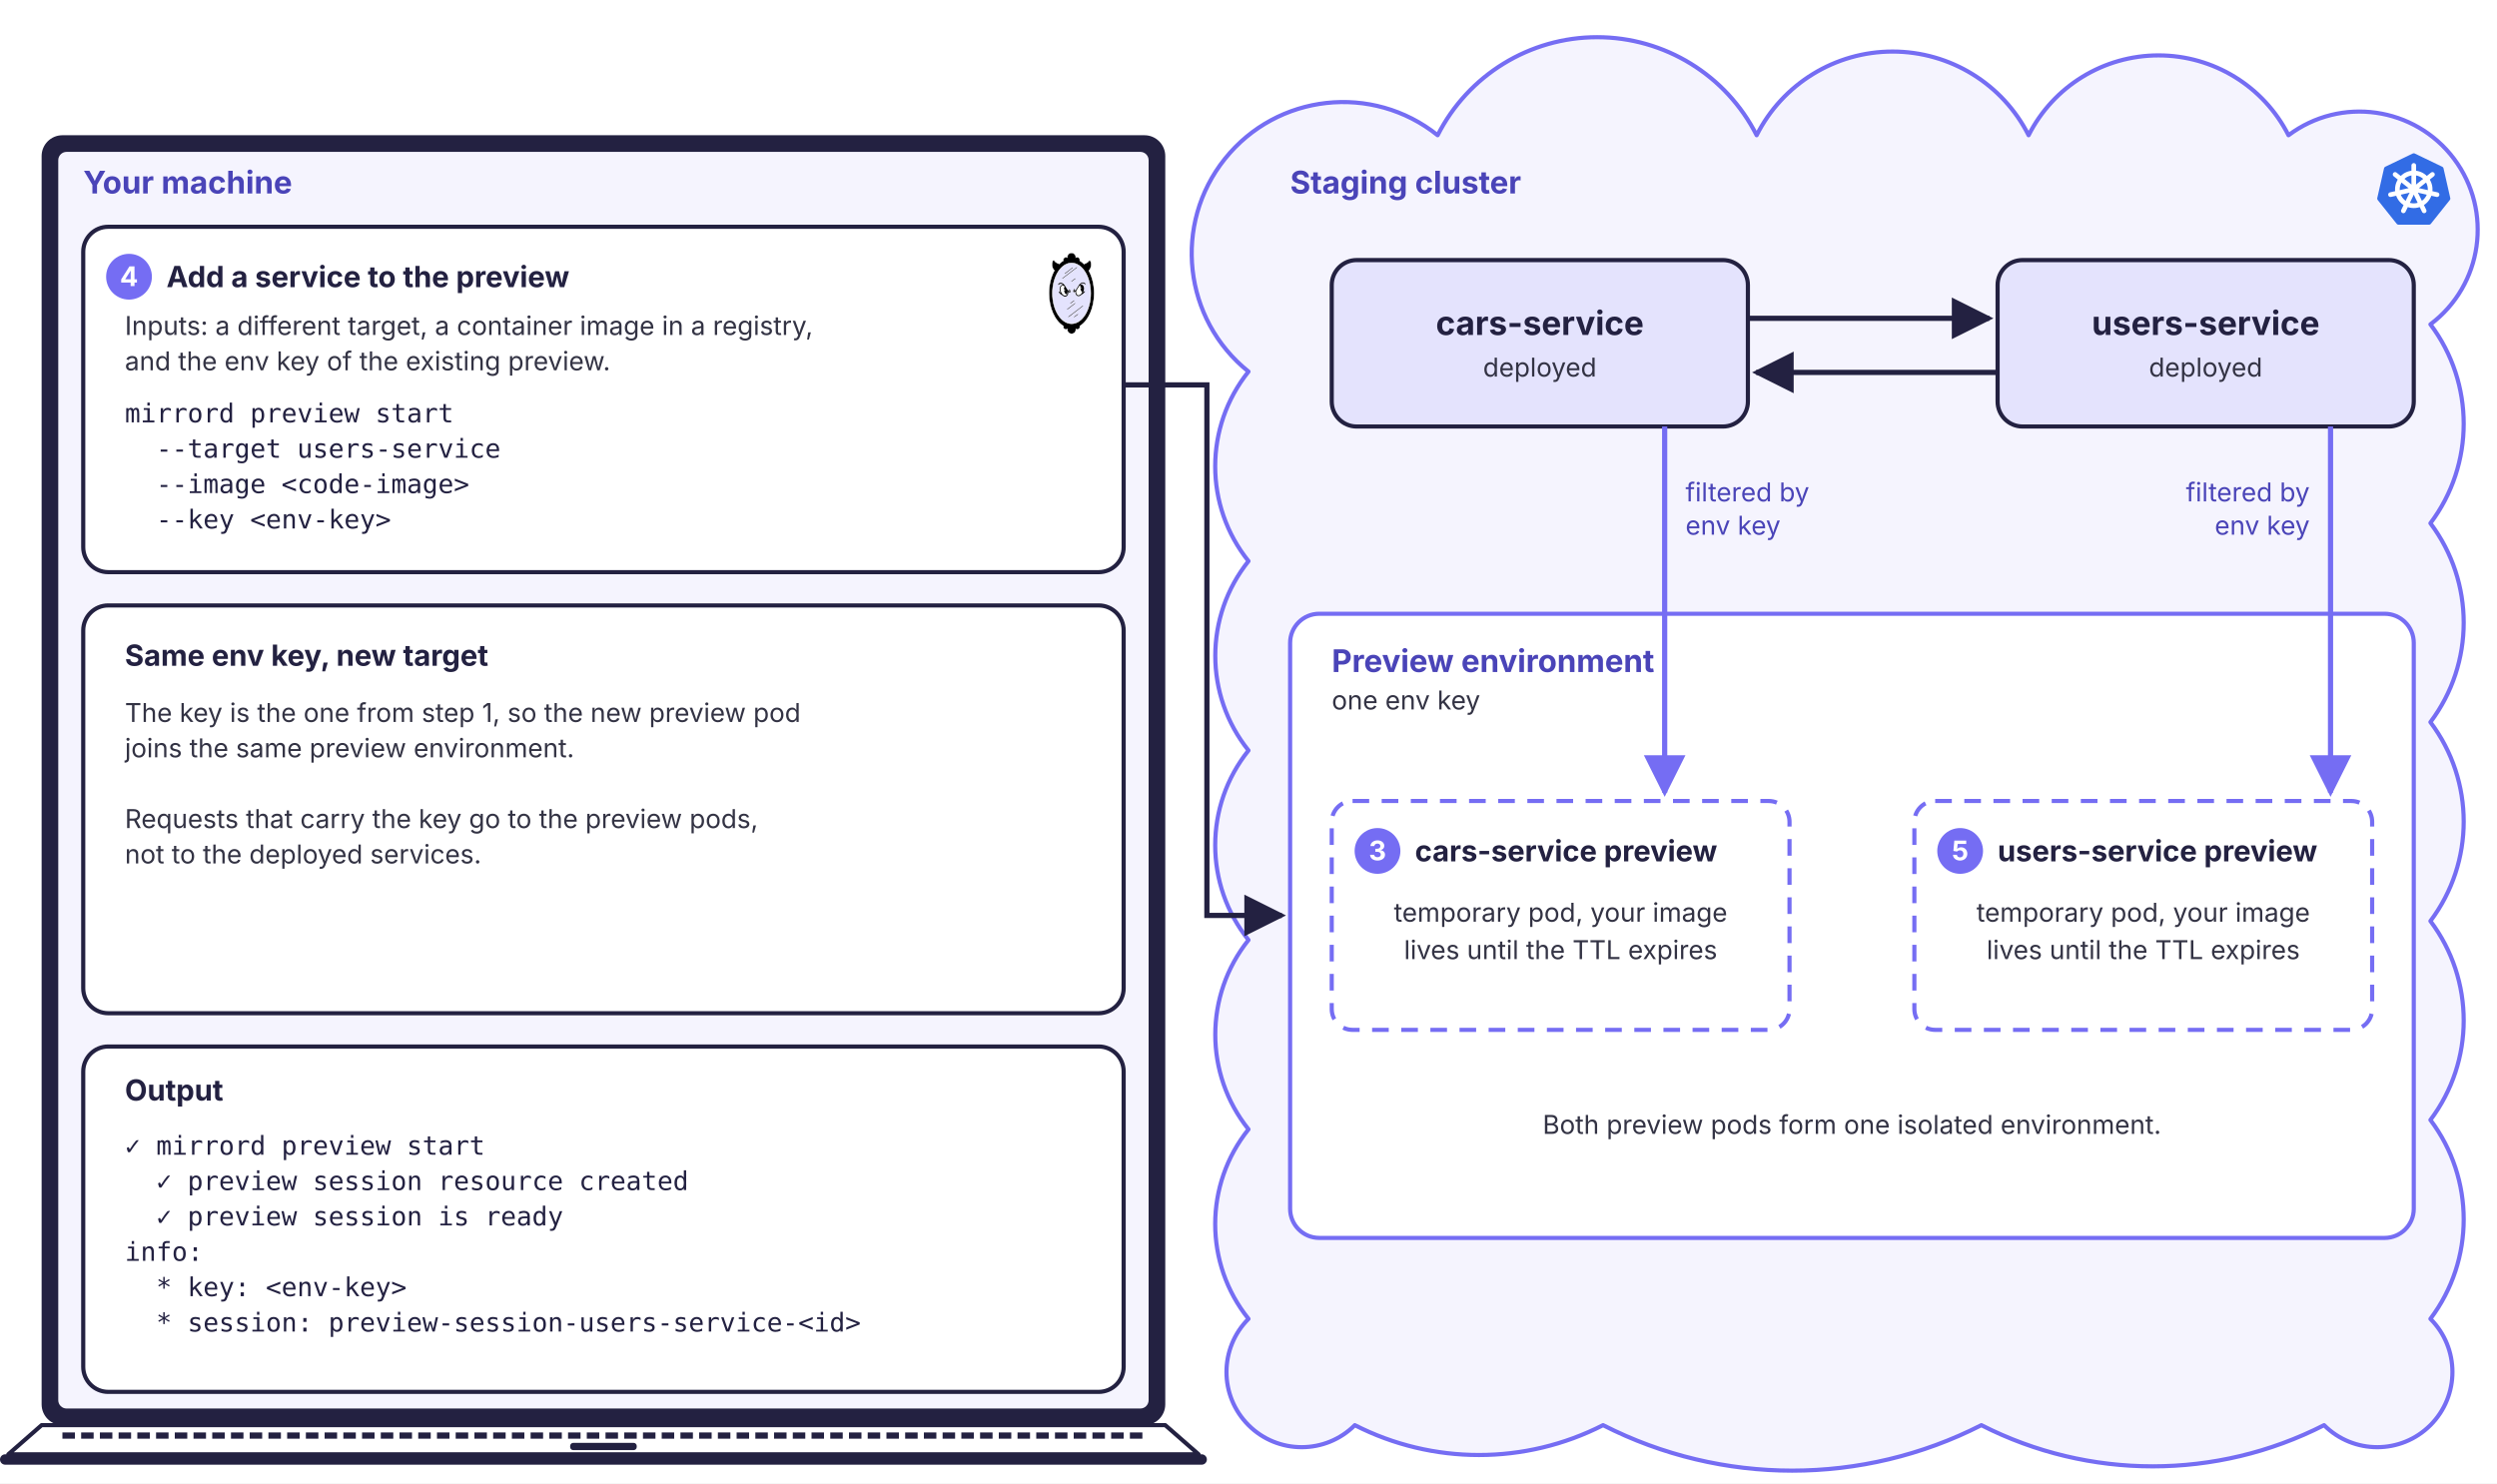
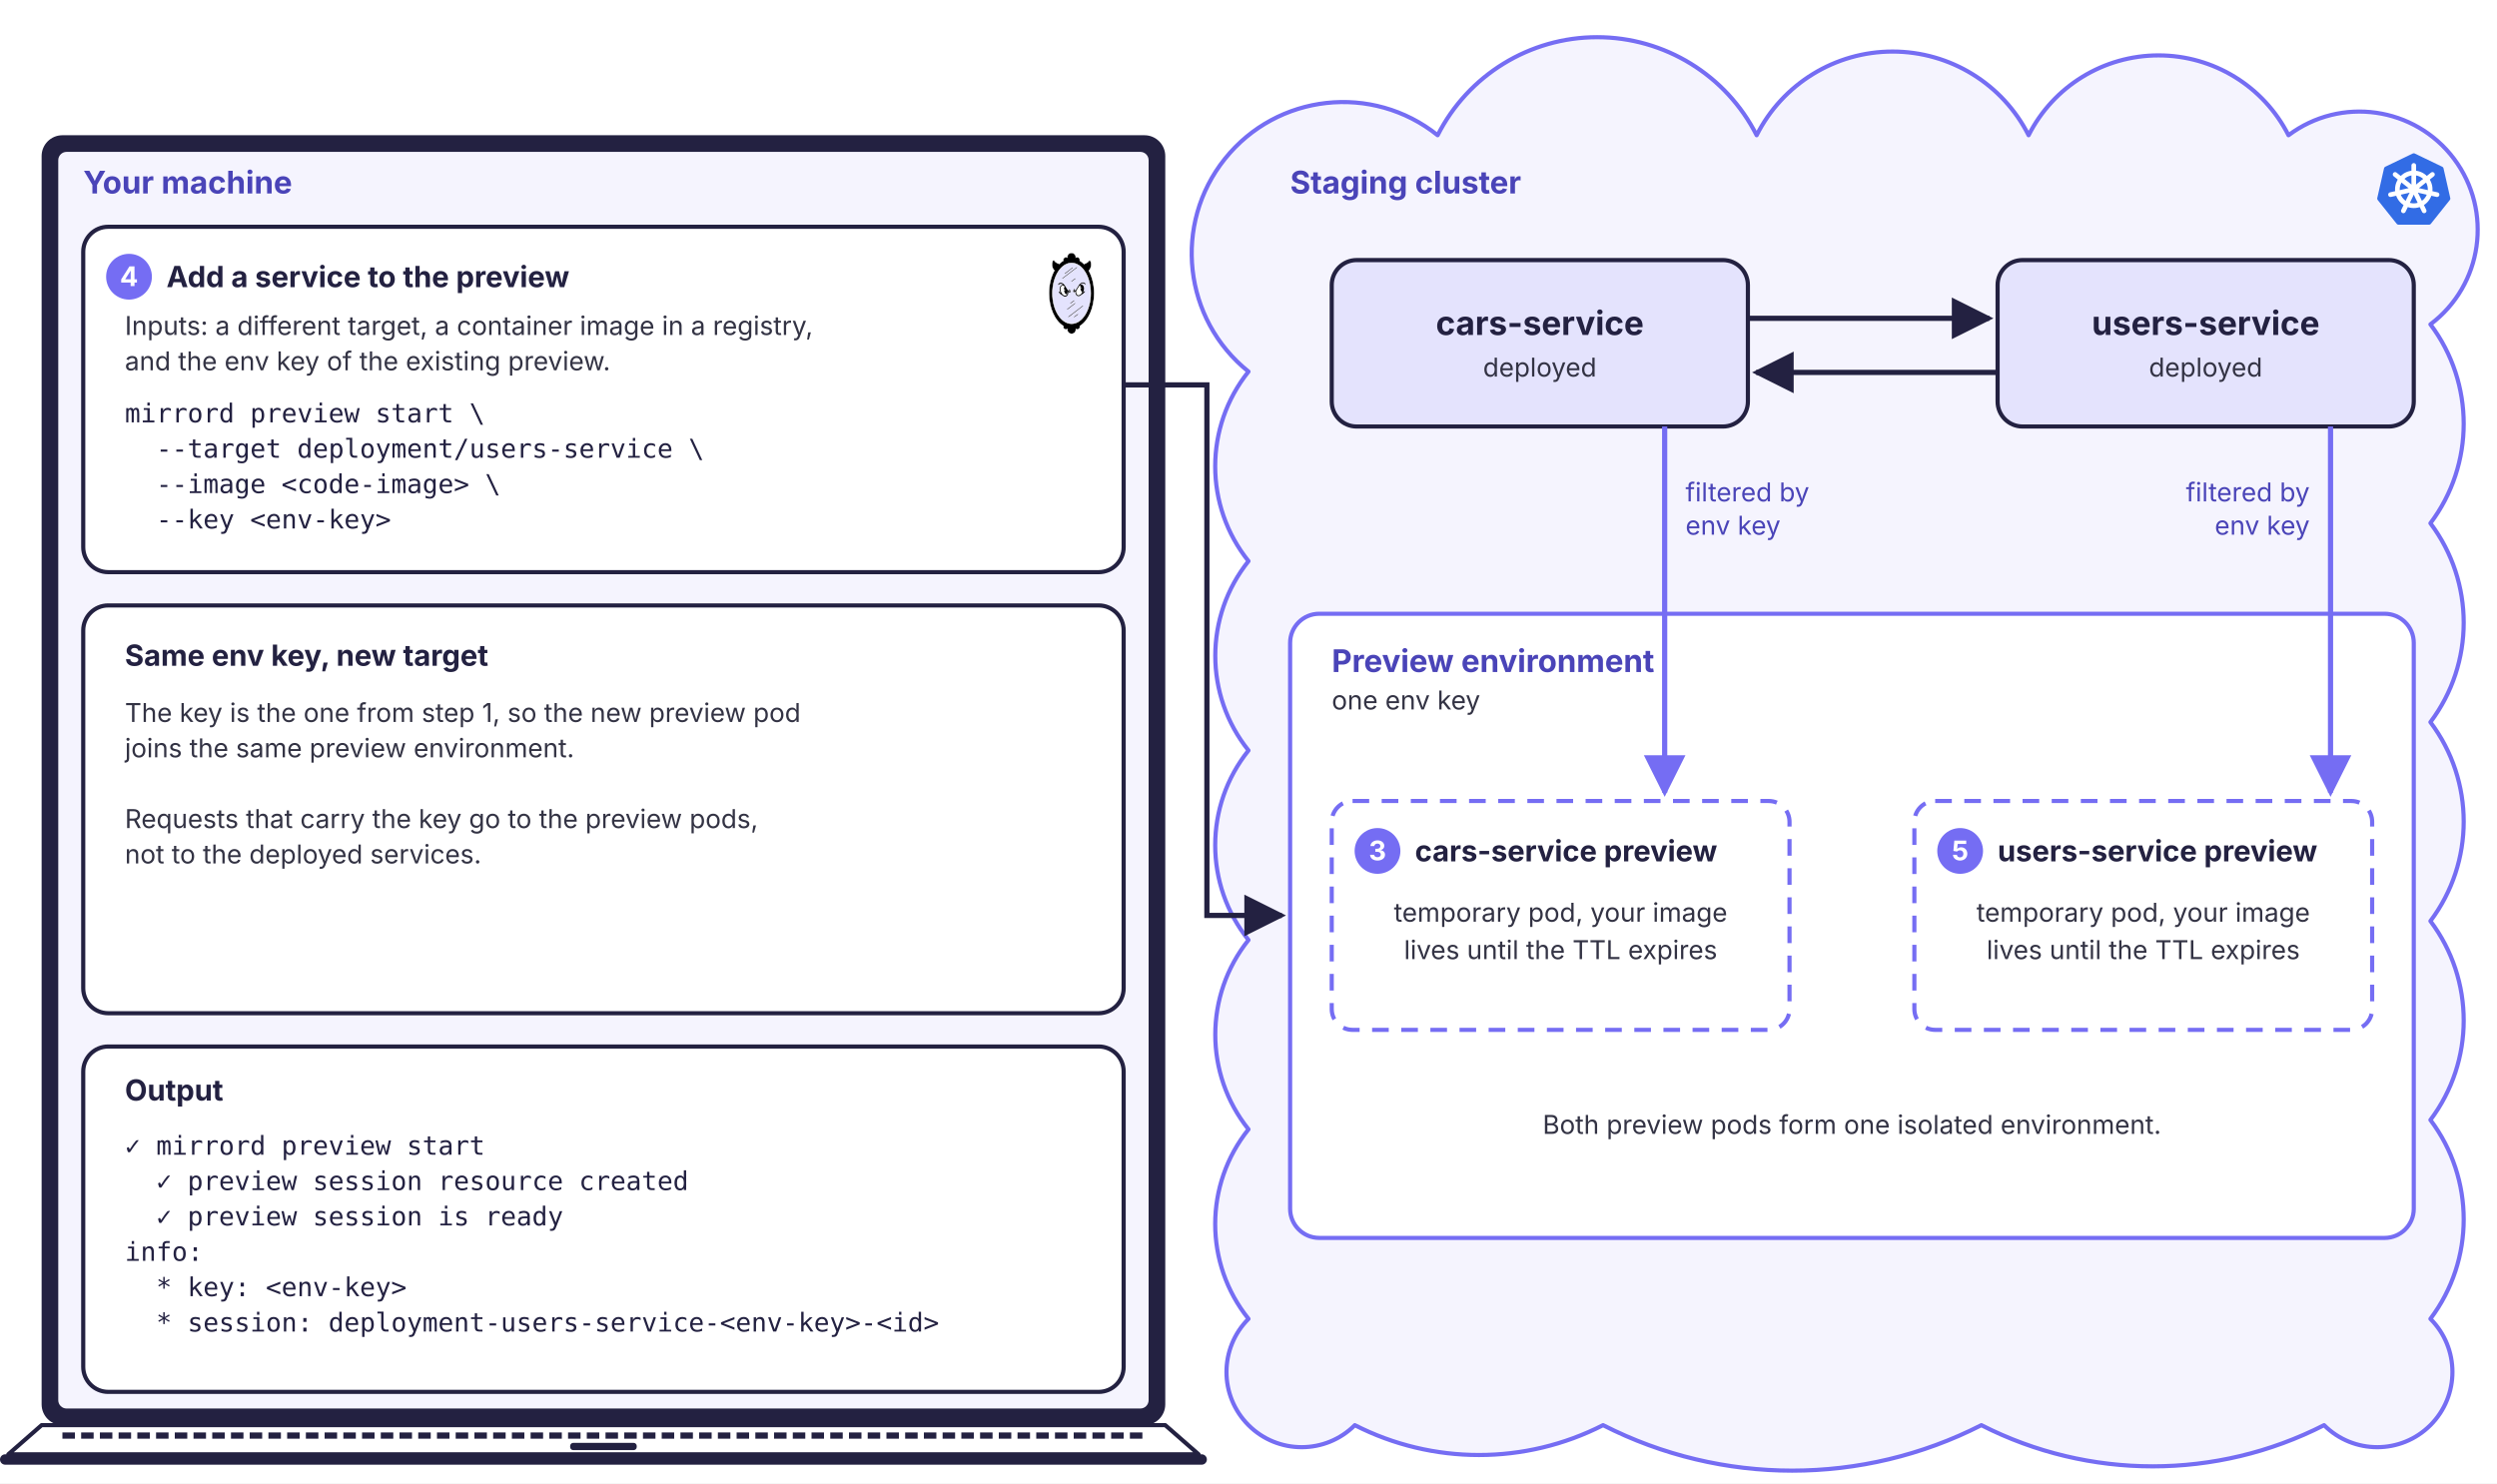
<svg xmlns="http://www.w3.org/2000/svg" viewBox="0 -45 1200 713" width="1200" height="713" font-family="Inter, Helvetica, Arial, sans-serif" role="img" aria-labelledby="t d">
  <defs>
    <marker id="arrow" viewBox="0 0 10 10" refX="9" refY="5" markerWidth="8" markerHeight="8" orient="auto-start-reverse">
      <path d="M0 0 L10 5 L0 10 z" fill="#232141" />
    </marker>
    <marker id="arrow-purple" viewBox="0 0 10 10" refX="9" refY="5" markerWidth="8" markerHeight="8" orient="auto-start-reverse">
      <path d="M0 0 L10 5 L0 10 z" fill="#756DF3" />
    </marker>
    <symbol id="k8s" viewBox="0 0 32 32">
      <polygon points="16.00,1.60 27.73,7.25 30.62,19.94 22.51,30.11 9.49,30.11 1.38,19.94 4.27,7.25" fill="#326CE5" stroke="#326CE5" stroke-width="2" stroke-linejoin="round" />
      <g fill="none" stroke="#ffffff" stroke-width="2" stroke-linecap="round">
        <circle cx="16" cy="16" r="7" />
        <line x1="16.00" y1="13.40" x2="16.00" y2="5.80" />
        <line x1="18.03" y1="14.38" x2="23.97" y2="9.64" />
        <line x1="18.53" y1="16.58" x2="25.94" y2="18.27" />
        <line x1="17.13" y1="18.34" x2="20.43" y2="25.19" />
        <line x1="14.87" y1="18.34" x2="11.57" y2="25.19" />
        <line x1="13.47" y1="16.58" x2="6.06" y2="18.27" />
        <line x1="13.97" y1="14.38" x2="8.03" y2="9.64" />
      </g>
      <circle cx="16" cy="16" r="2.4" fill="#ffffff" />
    </symbol>
    <symbol id="mirrord" viewBox="97 61 391 696">
      <path fill="#ffffff" d="M255.6,387c4.1,19.1-0.9,36.1-12,40.5c-8.2,3.2-17.8,0-26.5-8.2c-0.3-0.6-0.9-0.9-1.5-1.2c0,0,0,0-0.3-0.3 c-5.5-5.6-10.5-13.2-14-22c-4.7-11.5-6.1-23.2-4.4-33.5c1.8-9.4,6.1-16.1,12.8-18.8c5.5-2.3,12.5-1.5,19.3,2.6 c1.5,2.3,2.6,4.4,3.8,6.2c-4.1,2.6-6.4,10.3-6.4,20.3l3.2,1.8l11.1,6.5l-12.5,1.5h-0.9c0.3,1.2,0.3,2.3,0.6,3.5 c3.2,17.9,12,31.1,19,29.7c6.4-1.2,9.6-14.4,7.6-30.2C255.3,386.4,255.6,386.7,255.6,387z" />
      <path fill="#ffffff" d="M384,398.4c-3.2,6.8-7.3,12.3-12,17c0,0,0,0-0.3,0c-0.6,0.3-0.9,0.9-1.2,1.2c-8.7,7.9-18.4,11.5-26.5,8.2 c-11.1-4.7-16-21.4-12-40.5c1.5-1.8,3.2-3.8,4.7-5.6c5-6.5,9-13.2,12.8-20l1.2-2.1c1.2-1.8,2-3.8,3.2-5.6c1.2-2.1,2.6-4.4,4.4-7 c3.5-2.1,6.7-3.2,9.9-3.8c-2,4.7-2.3,10.3-2.3,15.3l3.2,1.8l11.1,6.5l-12.5,1.5h-0.9c0.3,1.2,0.3,2.3,0.6,3.8 C370.5,384.6,377.5,397,384,398.4z" />
      <path fill="#E4E3FD" d="M405,391.7c-1.5-1.2-3.8-0.9-5,0.6c-3.2,4.1-7,7.9-11.1,11.5c1.2-2.3,2.6-5,3.5-7.6 c5.3-12.6,6.7-25.8,4.7-37.3c-2.3-12-8.2-20.6-16.9-24.1c-4.1-1.8-8.8-2.1-13.7-1.2c4.4-4.4,10.2-8.5,17.5-10 c8.2-1.5,16.6,1.5,20.4,7.3c1.2,1.5,3.2,2.1,5,0.9c1.5-1.2,2-3.2,0.9-4.7c-5.5-8.2-16.6-12.3-27.4-10c-11.1,2.1-19.3,9.7-24.2,15.6 c-2,2.3-3.8,5-5.5,7.3c-2,2.9-3.5,5.6-5,8.2c-1.2,2.1-2.3,3.8-3.2,5.6l-1.2,2.1c-3.8,6.5-7.6,13.2-12.3,19.1 c-5.8,7.6-11.7,12.9-18.4,16.7c0.6-5,2-9.7,4.4-14.1c0.9-1.8,0.3-3.8-1.5-4.7c-1.7-0.9-3.8-0.3-4.7,1.5c-2.9,5.6-4.7,11.5-5.3,17.6 c0,0.9-0.3,3.5,1.5,5.6c1.2,1.2,2.3,1.8,4.1,1.8c1.5,0,2.9-0.3,4.4-1.5c2.6-1.5,5.3-3.2,7.9-5.3c-1.7,18.5,5,34.1,17.5,39.3 c2.9,1.2,5.8,1.8,8.8,1.8c8.5,0,17.5-4.4,25.4-12c11.4-6.2,21.6-14.4,29.5-24.7C406.7,395.2,406.4,392.8,405,391.7z M292.1,149.1 c90.1,0,163.6,116.6,163.6,259.6s-73.5,259.6-163.6,259.6c-90.4,0-163.6-116.6-163.6-259.6S201.9,149.1,292.1,149.1z M389.5,517.3 c0.9-0.6,0.9-1.8,0.3-2.3c-0.6-0.9-1.8-0.9-2.3-0.3l-122.5,93.7c-0.9,0.6-0.9,1.8-0.3,2.3c0.3,0.3,0.9,0.6,1.5,0.6 c0.3,0,0.9,0,1.2-0.3L389.5,517.3z M346.9,589c0.9-0.6,0.9-1.8,0.3-2.3c-0.6-0.9-1.8-0.9-2.3-0.3l-31.2,23.2 c-0.9,0.6-0.9,1.8-0.3,2.3c0.3,0.6,0.9,0.9,1.5,0.9c0.3,0,0.6-0.3,0.9-0.3L346.9,589z M338.2,189.1c0.9-0.6,0.9-1.8,0.3-2.3 c-0.6-0.9-1.8-0.9-2.3-0.3l-122.5,93.4c-0.9,0.6-0.9,1.8-0.3,2.3c0.3,0.3,0.9,0.6,1.5,0.6c0.3,0,0.9,0,0.9-0.3L338.2,189.1z M324.4,284.5c0.9-0.6,0.9-1.8,0.3-2.3c-0.6-0.9-1.7-0.9-2.3-0.3l-31.2,22.9c-0.9,0.6-0.9,1.8-0.3,2.3c0.3,0.6,0.9,0.6,1.5,0.6 c0.3,0,0.6,0,0.9-0.3L324.4,284.5z M322.7,495.9c0.9-0.6,0.9-1.8,0.3-2.3c-0.6-0.9-1.8-0.9-2.3-0.3l-66.2,50.8 c-0.9,0.6-0.9,1.8-0.3,2.3c0.3,0.3,0.9,0.6,1.5,0.6c0.3,0,0.6,0,0.9-0.3L322.7,495.9z M314.8,472.4c0.9-0.6,0.9-1.8,0.3-2.3 c-0.6-0.9-1.8-0.9-2.3-0.3L281.6,493c-0.9,0.6-0.9,1.8-0.3,2.3c0.3,0.6,0.9,0.9,1.5,0.9c0.3,0,0.9-0.3,0.9-0.3L314.8,472.4z M302.3,190.5c0.9-0.6,0.9-1.8,0.3-2.3c-0.6-0.9-1.7-0.9-2.3-0.3L234,239c-0.9,0.6-0.9,1.8-0.3,2.3c0.3,0.3,0.9,0.6,1.5,0.6 c0.3,0,0.9,0,1.2-0.3L302.3,190.5z M280.1,399.6c1.8-2.1,1.5-4.7,1.5-5.6c-0.6-6.2-2.3-12.3-5-17.9c-0.9-1.8-2.9-2.3-4.7-1.5 c-1.8,0.9-2.3,2.9-1.5,4.7c2.3,4.4,3.8,9.4,4.4,14.1c-6.4-3.8-12.5-9.4-18.4-16.7c-4.7-6.2-8.8-12.9-12.3-19.1l-1.5-2.3 c-1.2-1.8-2-3.8-3.2-5.6c-1.5-2.3-2.9-5.3-5-8.2c0,0,0,0,0-0.3c-1.5-2.3-3.5-5-5.5-7.3c-5-5.9-13.1-13.2-24.2-15.6 c-10.8-2.1-21.9,2.1-27.4,10c-1.2,1.5-0.6,3.8,0.9,4.7c1.5,1.2,3.8,0.6,4.7-0.9c4.1-5.9,12.5-8.8,20.4-7.3 c7.3,1.5,13.1,5.9,17.5,10c-4.7-0.9-9.3-0.3-13.7,1.2c-8.8,3.5-14.6,12-16.9,24.1c-2,11.5-0.3,24.7,4.7,37.3 c1.2,2.6,2.3,5.3,3.5,7.6c-4.1-3.5-7.9-7.3-11.1-11.5c-1.2-1.5-3.5-1.8-5-0.6c-1.5,1.2-1.8,3.5-0.6,5c8.2,10,18.4,18.5,29.5,24.7 c7.9,7.6,16.9,11.7,25.7,11.7c2.9,0,6.1-0.6,8.8-1.8c12.5-5.3,19-20.6,17.5-39.3c2.6,2.1,5,3.8,7.9,5.3c1.5,0.9,2.9,1.2,4.4,1.2 C277.8,401.4,279.2,400.8,280.1,399.6z" />
      <path d="M439.4,215.2c29.5,54,45.5,122.4,45.5,193.8c0,123.6-49,234.9-122.8,279.2c0.6,2.1,1.2,4.4,1.2,6.8 c0,12.3-10.2,22.6-22.5,22.6c-4.4,0-8.8-1.2-12.3-3.5c0.3,1.2,0.3,2.6,0.3,3.8c0,20.3-16.3,36.7-36.5,36.7s-36.5-16.4-36.5-36.7 c0-1.2,0-2.6,0.3-3.8c-3.5,2.3-7.9,3.5-12.3,3.5c-12.3,0-22.5-10-22.5-22.6c0-2.3,0.3-4.7,1.2-6.8C148.6,643.6,99.3,532.3,99.3,409 c0-71.9,16.3-140.9,46.4-195.3c-1.5-0.9-2.3-2.1-3.5-3.2c-9.9-11.2-15.5-26.4-16.9-42.6c-0.6-11.5,0.9-23.2,5-33.8 c0.6-1.8,2.6-6.8,7.6-7.3c5.3-0.6,8.5,3.8,11.4,7.9c1.2,1.5,2.3,2.9,2.9,3.8c5.5,5.3,12.5,9.7,21.6,13.8c4.4,2.1,9,3.8,13.4,5.3 c11.1-11.2,22.8-20.6,35-27.9c-0.6-2.3-1.2-4.4-1.2-6.8c0-12.3,10.2-22.6,22.5-22.6c4.4,0,8.8,1.2,12.3,3.5c0-1.2-0.3-2.6-0.3-3.8 c0-20.3,16.3-36.7,36.5-36.7c20.1,0,36.5,16.4,36.5,36.7c0,1.2,0,2.6-0.3,3.8c3.5-2.3,7.9-3.5,12.3-3.5c12.5,0,22.5,10.3,22.5,22.6 c0,2.3-0.3,4.7-1.2,6.8c12.5,7.6,24.8,17.3,36.2,29.1c4.7-1.5,9-3.2,13.7-5.3c9-4.1,16-8.5,21.6-13.8c0.9-0.9,2-2.3,2.9-3.8 c2.9-4.1,6.1-8.5,11.4-7.9c5,0.6,7,5.6,7.6,7.3c4.1,10.6,5.5,22.3,4.7,33.8c-1.2,15.9-7,31.4-16.9,42.6 C442.3,212.6,441.1,214,439.4,215.2z M455.7,409c0-143.3-73.5-259.6-163.6-259.6c-90.4,0-163.6,116.6-163.6,259.6 c0,143,73.5,259.6,163.6,259.6C382.5,668.6,455.7,552,455.7,409z" />
      <path fill="#ffffff" d="M292.4,756.6c-21.2,0-38.5-17.4-38.5-38.7c0-0.1,0-0.2,0-0.3c-3,1.3-6.5,2-10,2c-13.5,0-24.5-11-24.5-24.6 c0-2.2,0.2-4.2,0.7-5.9c-36.1-22.2-66.8-60.3-88.9-110.2C109,528.5,97.3,469.7,97.3,409c0-71.5,16.3-140.6,45.8-194.7 c-0.6-0.5-1.1-1-1.5-1.5c-0.3-0.3-0.5-0.6-0.8-0.8l-0.1-0.1c-9.7-10.9-15.9-26.4-17.4-43.7c-0.6-12.5,1.1-24.4,5.1-34.7 c0.8-2.3,3.2-7.9,9.2-8.6c6.5-0.7,10.4,4.7,13.2,8.7c1.1,1.4,2.2,2.8,2.9,3.7c5.3,5,11.9,9.2,20.9,13.3c3.5,1.7,7.6,3.3,12.1,4.8 c10.7-10.7,21.9-19.6,33.2-26.5c-0.5-1.9-0.9-3.7-0.9-5.8c0-13.3,11.2-24.6,24.5-24.6c3.5,0,6.9,0.7,10,2c0-0.1,0-0.2,0-0.3 c0-21.3,17.3-38.7,38.5-38.7c21.2,0,38.5,17.4,38.5,38.7c0,0.1,0,0.2,0,0.3c3-1.3,6.5-2,10-2c13.5,0,24.5,11,24.5,24.6 c0,2.2-0.2,4.2-0.7,5.9c12.2,7.6,23.8,16.9,34.3,27.6c3.7-1.2,7.6-2.7,12.3-4.8c9-4.1,15.7-8.4,21-13.4c0.7-0.7,1.8-2,2.6-3.4 l0.1-0.1c2.8-4,6.7-9.5,13.2-8.8c6,0.7,8.5,6.3,9.3,8.7c4,10.4,5.7,22.4,4.8,34.5c-1.2,16.6-7.5,32.4-17.2,43.5c-0.4,1-1.3,2-2.4,3 c29,53.9,44.9,122.4,44.9,193.3c0,60.9-11.7,119.7-33.9,170.2c-22,49.9-52.6,87.9-88.6,110c0.5,1.9,0.8,3.8,0.8,5.8 c0,13.3-11.2,24.6-24.5,24.6c-3.5,0-6.9-0.7-10-2c0,0.1,0,0.2,0,0.3C330.8,739.2,313.6,756.6,292.4,756.6z M259.4,709.5l-1.2,5 c-0.2,0.9-0.2,2.3-0.2,3.3c0,19.1,15.5,34.7,34.5,34.7s34.5-15.6,34.5-34.7c0-1.1,0-2.4-0.2-3.3l-1.2-5l4.3,2.9 c3.1,2.1,7,3.2,11.1,3.2c11.1,0,20.5-9.4,20.5-20.6c0-2.1-0.5-4.2-1.1-6.2l-0.4-1.5l1.3-0.8c72.9-43.8,121.8-155.3,121.8-277.5 c0-70.8-16.1-139.3-45.3-192.8l-0.9-1.6l1.5-1c1.6-1.1,2.3-2.2,2.4-2.5l0.1-0.4l0.3-0.3c9.3-10.4,15.2-25.5,16.4-41.4 c0.9-11.6-0.7-22.9-4.5-32.9c-0.6-1.7-2.3-5.6-6-6.1c-3.8-0.4-6.3,2.6-9.5,7c-0.9,1.5-2.1,3-3.2,4.1c-5.7,5.4-12.7,9.9-22.2,14.2 c-5.4,2.4-9.7,4-13.9,5.4l-1.2,0.4l-0.9-0.9c-10.9-11.3-23-21-35.8-28.8l-1.5-0.9l0.7-1.6c0.7-1.6,1-3.5,1-6 c0-11.4-9.2-20.6-20.5-20.6c-4.1,0-8.1,1.1-11.1,3.2l-4.3,2.9l1.2-5c0.2-0.9,0.2-2.3,0.2-3.3c0-19.1-15.5-34.7-34.5-34.7 c-19,0-34.5,15.6-34.5,34.7c0,0.5,0.1,1.1,0.1,1.7c0.1,0.7,0.2,1.4,0.2,2.1v3.8l-3.1-2.1c-3.1-2.1-7-3.2-11.1-3.2 c-11.1,0-20.5,9.4-20.5,20.6c0,1.9,0.4,3.6,0.9,5.6l0.5,2.1l-1.3,0.8c-11.8,7.1-23.5,16.4-34.6,27.6l-0.9,0.9l-1.2-0.4 c-5.1-1.7-9.7-3.5-13.6-5.4c-9.5-4.3-16.5-8.8-22.1-14.2l-0.2-0.2l-0.1-0.2c-0.5-0.8-1.7-2.2-2.8-3.6l-0.1-0.1 c-3.1-4.4-5.7-7.5-9.5-7.1c-3.7,0.4-5.4,4.3-5.9,6c-3.8,9.8-5.5,21.2-4.9,33c1.5,16.4,7.3,31.1,16.4,41.3c0.3,0.3,0.6,0.6,0.9,0.9 c0.7,0.8,1.4,1.5,2.2,2l1.6,1l-0.9,1.7c-29.7,53.8-46.1,122.8-46.1,194.3c0,121.9,49.2,233.4,122.4,277.5l1.5,0.9l-0.7,1.6 c-0.7,1.6-1,3.5-1,6c0,11.4,9.2,20.6,20.5,20.6c4.1,0,8.1-1.1,11.1-3.2L259.4,709.5z M292.1,670.6c-91.3,0-165.6-117.3-165.6-261.6 s74.3-261.6,165.6-261.6c91.3,0,165.6,117.3,165.6,261.6S383.4,670.6,292.1,670.6z M292.1,151.4c-89.1,0-161.6,115.5-161.6,257.6 c0,68.8,16.9,133.5,47.7,182.3c30.6,48.5,71,75.2,113.9,75.2c89.1,0,161.6-115.5,161.6-257.6C453.7,267,381.2,151.4,292.1,151.4z" />
      <path d="M344.9,586.3c0.9-0.6,1.7-0.3,2.3,0.3c0.6,0.9,0.3,1.8-0.3,2.3l-31.2,23.2c-0.3,0.3-0.6,0.3-0.9,0.3 c-0.6,0-1.2-0.3-1.5-0.9c-0.6-0.9-0.3-1.8,0.3-2.3L344.9,586.3z" />
      <path d="M372,415.5c4.4-4.4,8.5-10.3,12-17c-6.4-1.8-13.4-13.8-16.3-29.7c-0.3-1.2-0.6-2.3-0.6-3.8h0.9l12.5-1.5l-11.1-6.5 l-3.2-1.8c0-5,0.3-10.6,2.3-15.3c-3.2,0.6-6.7,1.8-9.9,3.8c-1.8,2.3-3.2,5-4.4,7c-1.2,2.1-2.3,3.8-3.2,5.6l-1.2,2.1 c-3.8,6.5-7.9,13.5-12.8,20c-1.5,2.1-3.2,3.8-4.7,5.6c-4.1,19.1,0.9,35.8,12,40.5c8.2,3.2,17.8-0.3,26.5-8.2 C370.8,416.3,371.4,415.8,372,415.5z M410.5,326.8c1.2,1.5,0.9,3.8-0.9,4.7c-1.5,1.2-3.8,0.9-5-0.9c-4.1-5.9-12.5-8.8-20.4-7.3 c-7.3,1.5-13.1,5.9-17.5,10c4.7-0.9,9.3-0.3,13.7,1.2c8.8,3.5,14.9,12,16.9,24.1c2,11.5,0.3,24.7-4.7,37.3 c-1.2,2.6-2.3,5.3-3.5,7.6c4.1-3.5,7.9-7.3,11.1-11.5c1.2-1.5,3.5-1.8,5-0.6c1.5,1.2,1.7,3.5,0.6,5c-8.2,10.3-18.4,18.5-29.5,24.7 c-7.9,7.6-16.9,12-25.4,12c-3.2,0-6.1-0.6-8.8-1.8c-12.5-5.3-19-20.6-17.5-39.3c-2.6,2.1-5.3,3.8-7.9,5.3c-1.5,0.9-3.2,1.5-4.4,1.5 c-1.5,0-2.9-0.6-4.1-1.8c-1.7-2.1-1.5-4.7-1.5-5.6c0.6-6.2,2.3-12,5.3-17.6c0.9-1.8,2.9-2.3,4.7-1.5c1.8,0.9,2.3,2.9,1.5,4.7 c-2.3,4.4-3.8,9.4-4.4,14.1c6.4-3.8,12.5-9.4,18.4-16.7c4.7-6.2,8.8-12.6,12.3-19.1l1.2-2.1c1.2-2.1,2.3-3.8,3.2-5.6 c1.5-2.3,2.9-5.3,5-8.2c1.8-2.3,3.5-5,5.5-7.3c5-5.9,13.4-13.2,24.2-15.6C393.9,314.5,405,318.6,410.5,326.8z" />
      <path d="M324.4,284.5l-31.5,23.2c-0.3,0.3-0.6,0.3-0.9,0.3c-0.6,0-1.2-0.3-1.5-0.6c-0.6-0.9-0.3-1.8,0.3-2.3l31.2-23.2 c0.9-0.6,1.7-0.3,2.3,0.3C325.6,282.7,325.3,283.9,324.4,284.5z" />
      <path d="M312.8,469.5c0.9-0.6,1.8-0.3,2.3,0.3c0.6,0.9,0.3,1.8-0.3,2.3l-31.2,23.2c-0.3,0.3-0.6,0.3-0.9,0.3 c-0.6,0-1.2-0.3-1.5-0.9c-0.6-0.9-0.3-1.8,0.3-2.3L312.8,469.5z" />
      <path d="M387.5,514.7c0.9-0.6,1.8-0.3,2.3,0.3c0.6,0.9,0.3,1.8-0.3,2.3L267,611c-0.3,0.3-0.6,0.3-1.2,0.3c-0.6,0-1.2-0.3-1.5-0.6 c-0.6-0.9-0.6-1.8,0.3-2.3L387.5,514.7z" />
      <path d="M320.7,493c0.9-0.6,1.8-0.3,2.3,0.3c0.6,0.9,0.6,1.8-0.3,2.3l-66.2,51.1c-0.3,0.3-0.6,0.3-0.9,0.3c-0.6,0-1.2-0.3-1.5-0.6 c-0.6-0.9-0.6-1.8,0.3-2.3L320.7,493z" />
      <path d="M300.2,187.9c0.9-0.6,1.7-0.3,2.3,0.3c0.6,0.9,0.6,1.8-0.3,2.3l-65.9,51.1c-0.3,0.3-0.6,0.3-1.2,0.3 c-0.6,0-0.9-0.3-1.5-0.6c-0.6-0.9-0.3-1.8,0.3-2.3L300.2,187.9z" />
      <path d="M213.6,279.8l122.5-93.7c0.6-0.6,1.8-0.3,2.3,0.3c0.6,0.9,0.3,1.8-0.3,2.3l-122.5,93.7c-0.3,0.3-0.6,0.3-0.9,0.3 c-0.6,0-1.2-0.3-1.5-0.6C212.7,281.6,212.7,280.4,213.6,279.8z" />
      <path d="M243.9,427.5c11.1-4.4,16-21.4,12-40.5c-0.3-0.3-0.6-0.6-0.9-0.9c2,15.9-1.2,29.1-7.6,30.2c-7.3,1.5-15.8-12-19-29.7 c-0.3-1.2-0.3-2.3-0.6-3.5h0.9l12.5-1.5l-11.1-6.5l-3.2-1.8c0-10,2.3-17.6,6.4-20.3c-1.2-2.1-2.3-4.1-3.8-6.2 c-7-4.1-13.7-5-19.3-2.6c-6.4,2.6-11.1,9.4-12.8,18.8c-1.8,10-0.3,22,4.4,33.5c3.5,8.8,8.5,16.4,14,22c0,0,0.3,0,0.3,0.3 c0.6,0.3,1.2,0.9,1.5,1.2C225.9,427.2,235.8,430.7,243.9,427.5z M204.9,319.1c11.1,2.1,19.3,9.7,24.2,15.6c2,2.3,3.8,5,5.5,7.3 c0,0,0,0,0,0.3c2,2.9,3.5,5.6,5,8.2c1.2,1.8,2,3.5,3.2,5.6l1.5,2.3c3.8,6.5,7.6,12.9,12.3,19.1c5.8,7.3,11.7,12.9,18.4,16.7 c-0.6-5-2-9.7-4.4-14.1c-0.9-1.8-0.3-3.8,1.5-4.7c1.8-0.9,3.8-0.3,4.7,1.5c2.9,5.6,4.7,11.5,5,17.9c0,0.9,0.3,3.5-1.5,5.6 c-1.2,1.2-2.6,1.8-4.1,1.8c-1.5,0-2.9-0.6-4.4-1.2c-2.6-1.5-5.3-3.2-7.9-5.3c1.7,18.5-5,34.1-17.5,39.3c-2.9,1.2-5.8,1.8-8.8,1.8 c-8.5,0-17.5-4.4-25.7-11.7c-11.4-6.2-21.6-14.7-29.5-24.7c-1.2-1.5-0.9-3.8,0.6-5c1.5-1.2,3.8-0.9,5,0.6c3.2,4.1,7,7.9,11.1,11.5 c-1.2-2.3-2.6-5-3.5-7.6c-5-12.6-6.7-25.8-4.7-37.3c2-12,8.2-20.6,16.9-24.1c4.1-1.8,8.8-2.1,13.7-1.2c-4.4-4.4-10.2-8.8-17.5-10 c-8.2-1.5-16.6,1.5-20.4,7.3c-1.2,1.5-3.2,2.1-4.7,0.9c-1.5-1.2-2-3.2-0.9-4.7C183,320.9,194.1,317.1,204.9,319.1z" />
    </symbol>
  </defs>
  <rect x="0" y="-45" width="1200" height="713" fill="#ffffff" />
  <rect x="20" y="20" width="540" height="620" rx="10" fill="#232141" />
  <rect x="28" y="28" width="524" height="604" rx="4" fill="#F5F4FE" />
  <path d="M20 640 H560 L576 654 H4 Z" fill="#ffffff" stroke="#232141" stroke-width="2" stroke-linejoin="round" />
  <line x1="30" y1="645" x2="550" y2="645" stroke="#232141" stroke-width="3" stroke-dasharray="6 3" />
  <rect x="274" y="648.5" width="32" height="3.5" rx="1.5" fill="#232141" />
  <rect x="0" y="654" width="580" height="5" rx="2.5" fill="#232141" />
  <text x="40" y="48" font-size="15" font-weight="700" fill="#4a44b8">Your machine</text>
  <rect x="40" y="64" width="500" height="166" rx="12" fill="#ffffff" stroke="#232141" stroke-width="2" />
  <use href="#mirrord" x="504" y="76" width="22" height="40" />
  <circle cx="62" cy="88" r="11" fill="#756DF3" />
  <text x="62" y="92.5" font-size="13" font-weight="700" fill="#ffffff" text-anchor="middle">4</text>
  <text x="80" y="93" font-size="14" font-weight="700" fill="#232141">Add a service to the preview</text>
  <text x="60" y="116" font-size="12.5" fill="#333344" xml:space="preserve">Inputs: a different target, a container image in a registry,</text>
  <text x="60" y="133" font-size="12.5" fill="#333344" xml:space="preserve">and the env key of the existing preview.</text>
-   <text x="60" y="158" font-size="12.5" font-family="Menlo, Consolas, monospace" fill="#232141" xml:space="preserve">mirrord preview start</text>
-   <text x="60" y="175" font-size="12.5" font-family="Menlo, Consolas, monospace" fill="#232141" xml:space="preserve">  --target users-service</text>
-   <text x="60" y="192" font-size="12.5" font-family="Menlo, Consolas, monospace" fill="#232141" xml:space="preserve">  --image &lt;code-image&gt;</text>
+   <text x="60" y="158" font-size="12.5" font-family="Menlo, Consolas, monospace" fill="#232141" xml:space="preserve">mirrord preview start \</text>
+   <text x="60" y="175" font-size="12.5" font-family="Menlo, Consolas, monospace" fill="#232141" xml:space="preserve">  --target deployment/users-service \</text>
+   <text x="60" y="192" font-size="12.5" font-family="Menlo, Consolas, monospace" fill="#232141" xml:space="preserve">  --image &lt;code-image&gt; \</text>
  <text x="60" y="209" font-size="12.5" font-family="Menlo, Consolas, monospace" fill="#232141" xml:space="preserve">  --key &lt;env-key&gt;</text>
  <rect x="40" y="246" width="500" height="196" rx="12" fill="#ffffff" stroke="#232141" stroke-width="2" />
  <text x="60" y="275" font-size="14" font-weight="700" fill="#232141">Same env key, new target</text>
  <text x="60" y="302" font-size="12.5" fill="#333344" xml:space="preserve">The key is the one from step 1, so the new preview pod</text>
  <text x="60" y="319" font-size="12.5" fill="#333344" xml:space="preserve">joins the same preview environment.</text>
  <text x="60" y="336" font-size="12.5" fill="#333344" xml:space="preserve" />
  <text x="60" y="353" font-size="12.5" fill="#333344" xml:space="preserve">Requests that carry the key go to the preview pods,</text>
  <text x="60" y="370" font-size="12.5" fill="#333344" xml:space="preserve">not to the deployed services.</text>
  <rect x="40" y="458" width="500" height="166" rx="12" fill="#ffffff" stroke="#232141" stroke-width="2" />
  <text x="60" y="484" font-size="14" font-weight="700" fill="#232141">Output</text>
  <text x="60" y="510" font-size="12.5" font-family="Menlo, Consolas, monospace" fill="#232141" xml:space="preserve">✓ mirrord preview start</text>
  <text x="60" y="527" font-size="12.5" font-family="Menlo, Consolas, monospace" fill="#232141" xml:space="preserve">  ✓ preview session resource created</text>
  <text x="60" y="544" font-size="12.5" font-family="Menlo, Consolas, monospace" fill="#232141" xml:space="preserve">  ✓ preview session is ready</text>
  <text x="60" y="561" font-size="12.5" font-family="Menlo, Consolas, monospace" fill="#232141" xml:space="preserve">info:</text>
  <text x="60" y="578" font-size="12.5" font-family="Menlo, Consolas, monospace" fill="#232141" xml:space="preserve">  * key: &lt;env-key&gt;</text>
-   <text x="60" y="595" font-size="12.5" font-family="Menlo, Consolas, monospace" fill="#232141" xml:space="preserve">  * session: preview-session-users-service-&lt;id&gt;</text>
+   <text x="60" y="595" font-size="12.5" font-family="Menlo, Consolas, monospace" fill="#232141" xml:space="preserve">  * session: deployment-users-service-&lt;env-key&gt;-&lt;id&gt;</text>
  <path d="M600.0 588.9 A72.8 72.8 0 0 1 600.0 497.8 A72.8 72.8 0 0 1 600.0 406.8 A72.8 72.8 0 0 1 600.0 315.7 A72.8 72.8 0 0 1 600.0 224.7 A72.8 72.8 0 0 1 600.0 133.6 A72.7 72.7 0 0 1 690.9 20.0 A85.9 85.9 0 0 1 844.2 20.0 A73.2 73.2 0 0 1 974.9 20.0 A70.0 70.0 0 0 1 1099.8 20.0 A56.8 56.8 0 0 1 1168.0 110.9 A79.4 79.4 0 0 1 1168.0 206.5 A79.4 79.4 0 0 1 1168.0 302.1 A79.4 79.4 0 0 1 1168.0 397.7 A79.4 79.4 0 0 1 1168.0 493.3 A79.4 79.4 0 0 1 1168.0 588.9 A36.1 36.1 0 0 1 1116.9 640.0 A181.2 181.2 0 0 1 952.2 640.0 A199.9 199.9 0 0 1 770.4 640.0 A131.2 131.2 0 0 1 651.1 640.0 A36.1 36.1 0 0 1 600.0 588.9 Z" fill="#F5F4FE" stroke="#756DF3" stroke-width="2" stroke-linejoin="round" />
  <text x="620" y="48" font-size="15" font-weight="700" fill="#4a44b8">Staging cluster</text>
  <rect x="640" y="80" width="200" height="80" rx="12" fill="#E4E3FD" stroke="#232141" stroke-width="2" />
  <text x="740" y="116" font-size="16" font-weight="700" fill="#232141" text-anchor="middle">cars-service</text>
  <text x="740" y="136" font-size="12.5" fill="#333344" text-anchor="middle">deployed</text>
  <rect x="960" y="80" width="200" height="80" rx="12" fill="#E4E3FD" stroke="#232141" stroke-width="2" />
  <text x="1060" y="116" font-size="16" font-weight="700" fill="#232141" text-anchor="middle">users-service</text>
  <text x="1060" y="136" font-size="12.5" fill="#333344" text-anchor="middle">deployed</text>
  <line x1="840" y1="108" x2="956" y2="108" stroke="#232141" stroke-width="2.5" marker-end="url(#arrow)" />
  <line x1="960" y1="134" x2="844" y2="134" stroke="#232141" stroke-width="2.5" marker-end="url(#arrow)" />
  <rect x="620" y="250" width="540" height="300" rx="14" fill="#ffffff" stroke="#756DF3" stroke-width="2" />
  <text x="640" y="278" font-size="15" font-weight="700" fill="#4a44b8">Preview environment</text>
  <text x="640" y="296" font-size="12.5" fill="#333344">one env key</text>
  <line x1="800" y1="160" x2="800" y2="336" stroke="#756DF3" stroke-width="2.5" marker-end="url(#arrow-purple)" />
  <text x="810" y="196" font-size="12.5" fill="#4a44b8" text-anchor="start">filtered by</text>
  <text x="810" y="212" font-size="12.5" fill="#4a44b8" text-anchor="start">env key</text>
  <rect x="640" y="340" width="220" height="110" rx="10" fill="#ffffff" stroke="#756DF3" stroke-width="2" stroke-dasharray="8 6" />
  <circle cx="662" cy="364" r="11" fill="#756DF3" />
  <text x="662" y="368.5" font-size="13" font-weight="700" fill="#ffffff" text-anchor="middle">3</text>
  <text x="680" y="369" font-size="14" font-weight="700" fill="#232141">cars-service preview</text>
  <text x="750" y="398" font-size="12.5" fill="#333344" text-anchor="middle">temporary pod, your image</text>
  <text x="750" y="416" font-size="12.5" fill="#333344" text-anchor="middle">lives until the TTL expires</text>
  <line x1="1120" y1="160" x2="1120" y2="336" stroke="#756DF3" stroke-width="2.5" marker-end="url(#arrow-purple)" />
  <text x="1110" y="196" font-size="12.5" fill="#4a44b8" text-anchor="end">filtered by</text>
  <text x="1110" y="212" font-size="12.5" fill="#4a44b8" text-anchor="end">env key</text>
  <rect x="920" y="340" width="220" height="110" rx="10" fill="#ffffff" stroke="#756DF3" stroke-width="2" stroke-dasharray="8 6" />
  <circle cx="942" cy="364" r="11" fill="#756DF3" />
  <text x="942" y="368.5" font-size="13" font-weight="700" fill="#ffffff" text-anchor="middle">5</text>
  <text x="960" y="369" font-size="14" font-weight="700" fill="#232141">users-service preview</text>
  <text x="1030" y="398" font-size="12.5" fill="#333344" text-anchor="middle">temporary pod, your image</text>
  <text x="1030" y="416" font-size="12.5" fill="#333344" text-anchor="middle">lives until the TTL expires</text>
  <text x="890" y="500" font-size="12.5" fill="#333344" text-anchor="middle">Both preview pods form one isolated environment.</text>
  <polyline points="540,140 580,140 580,395 616,395" fill="none" stroke="#232141" stroke-width="2.5" marker-end="url(#arrow)" />
  <use href="#k8s" x="1142" y="28" width="36" height="36" />
</svg>
